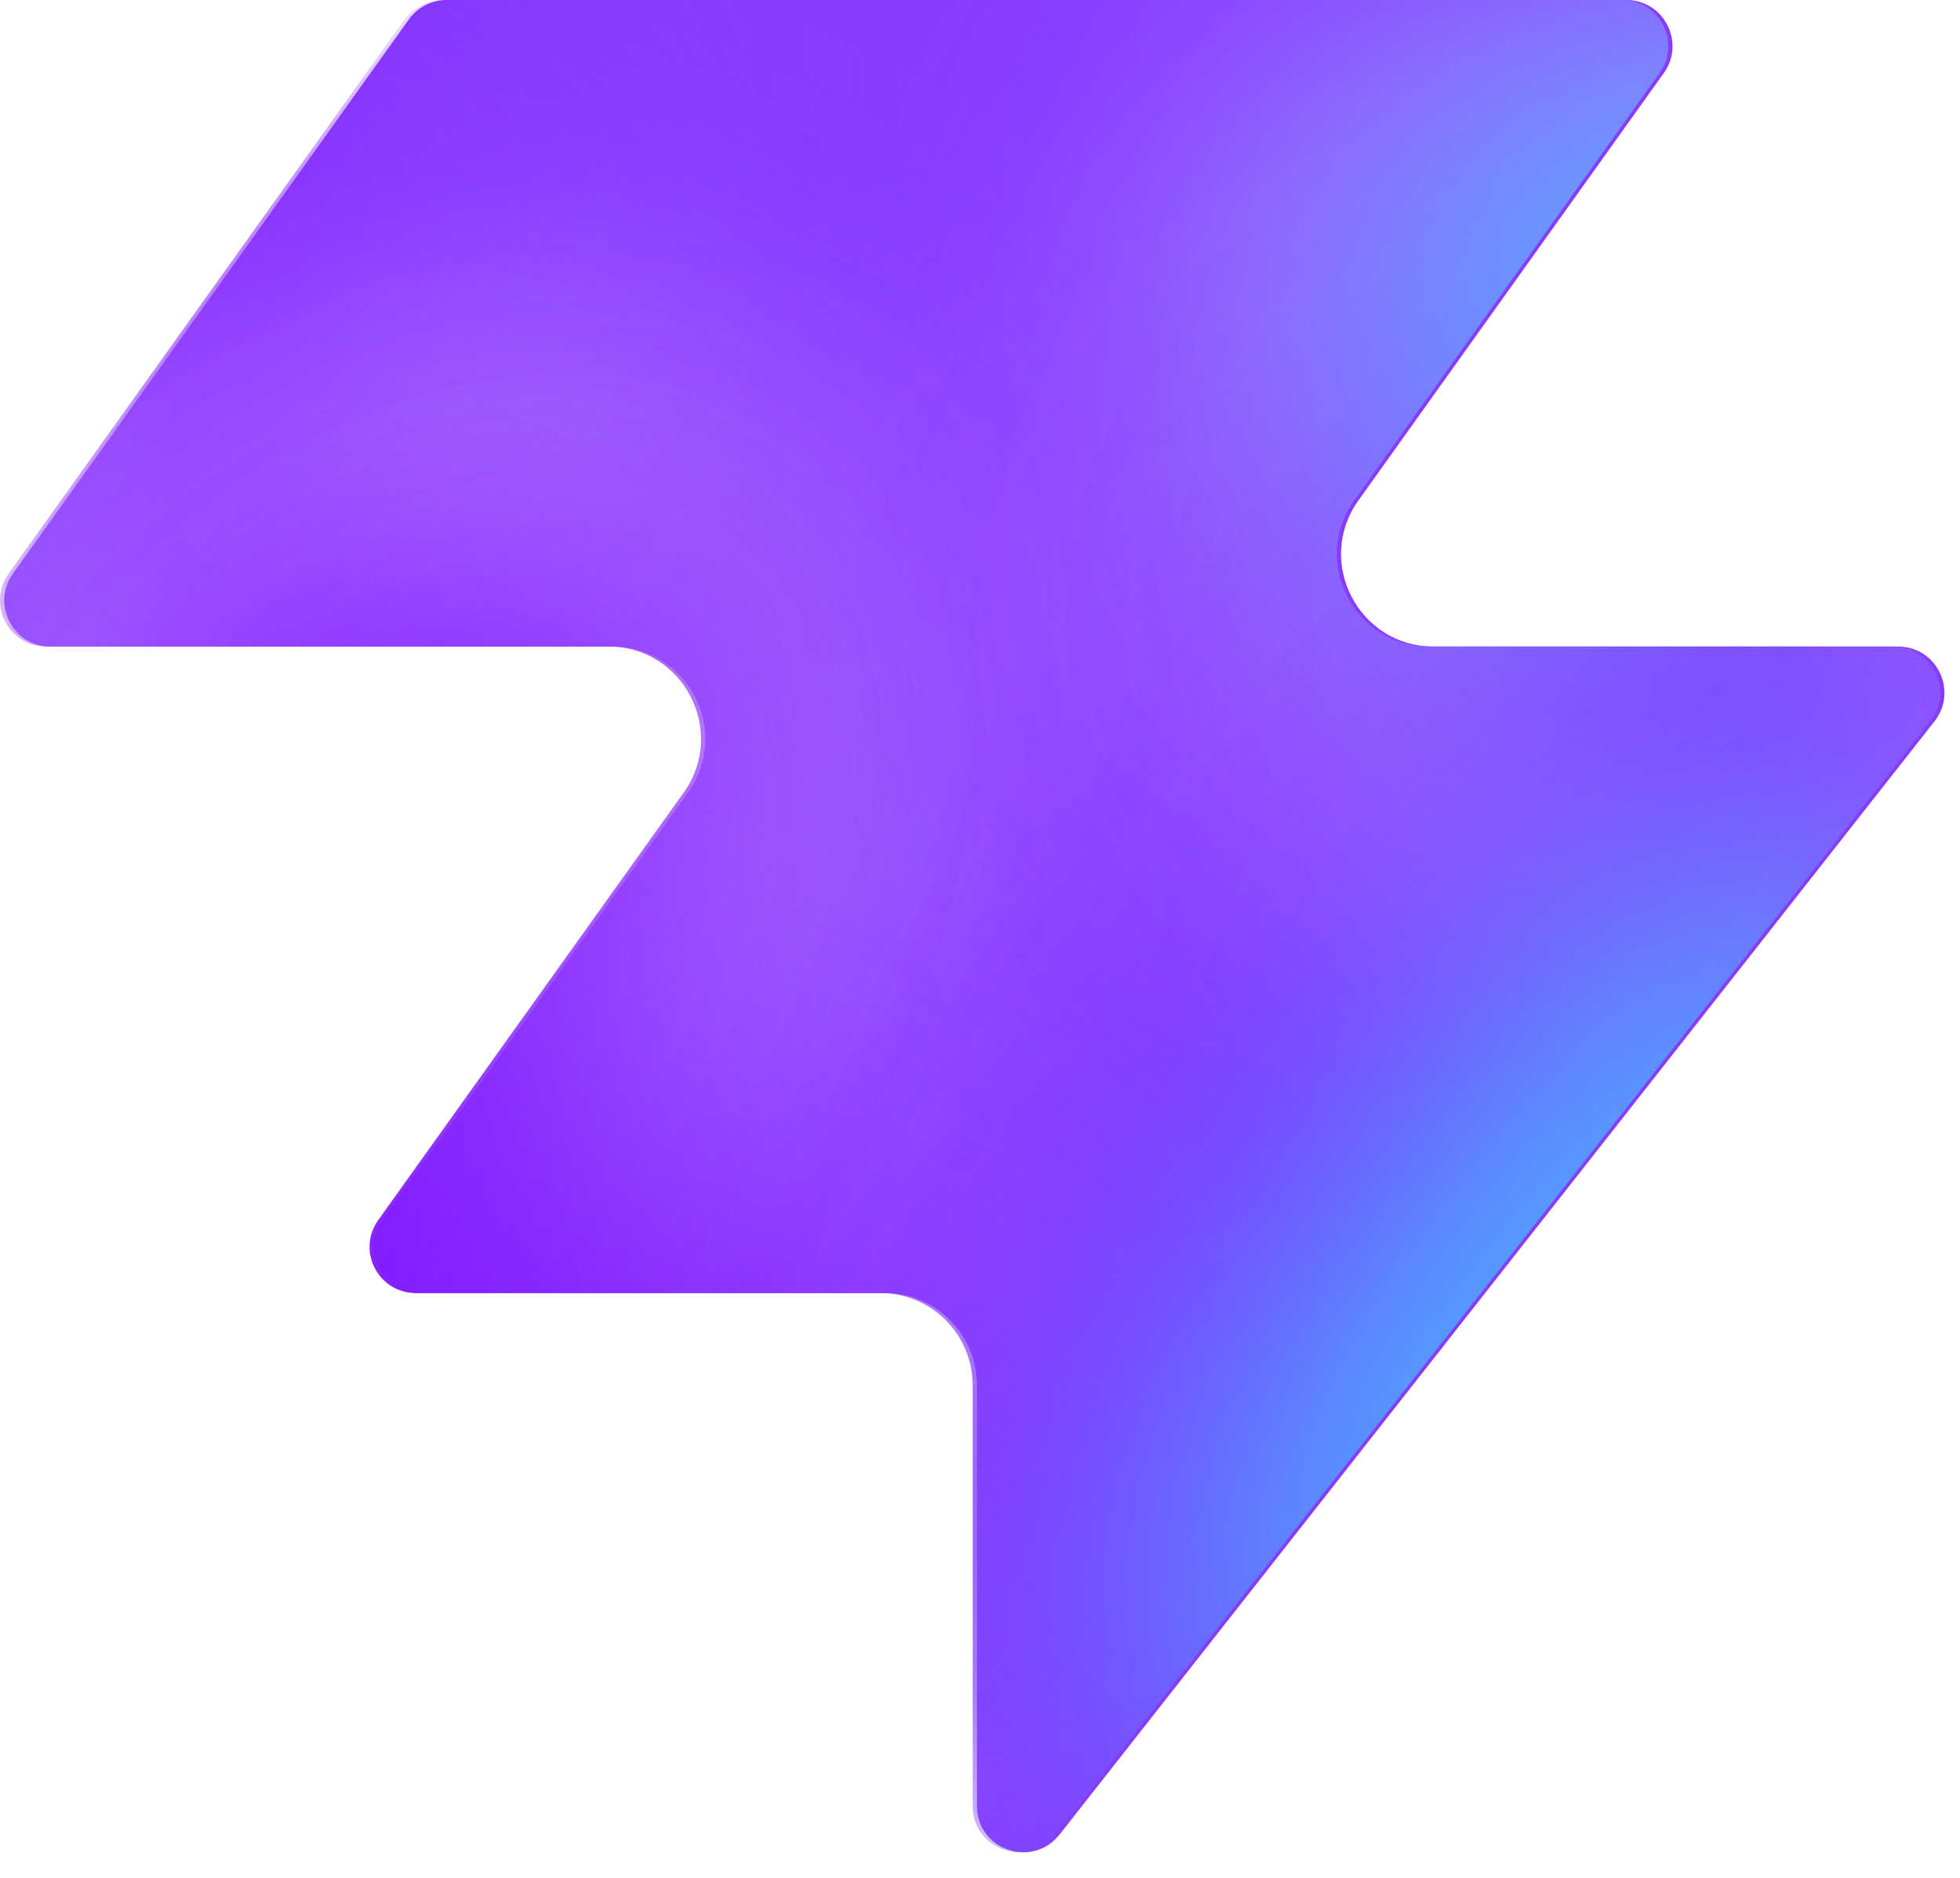
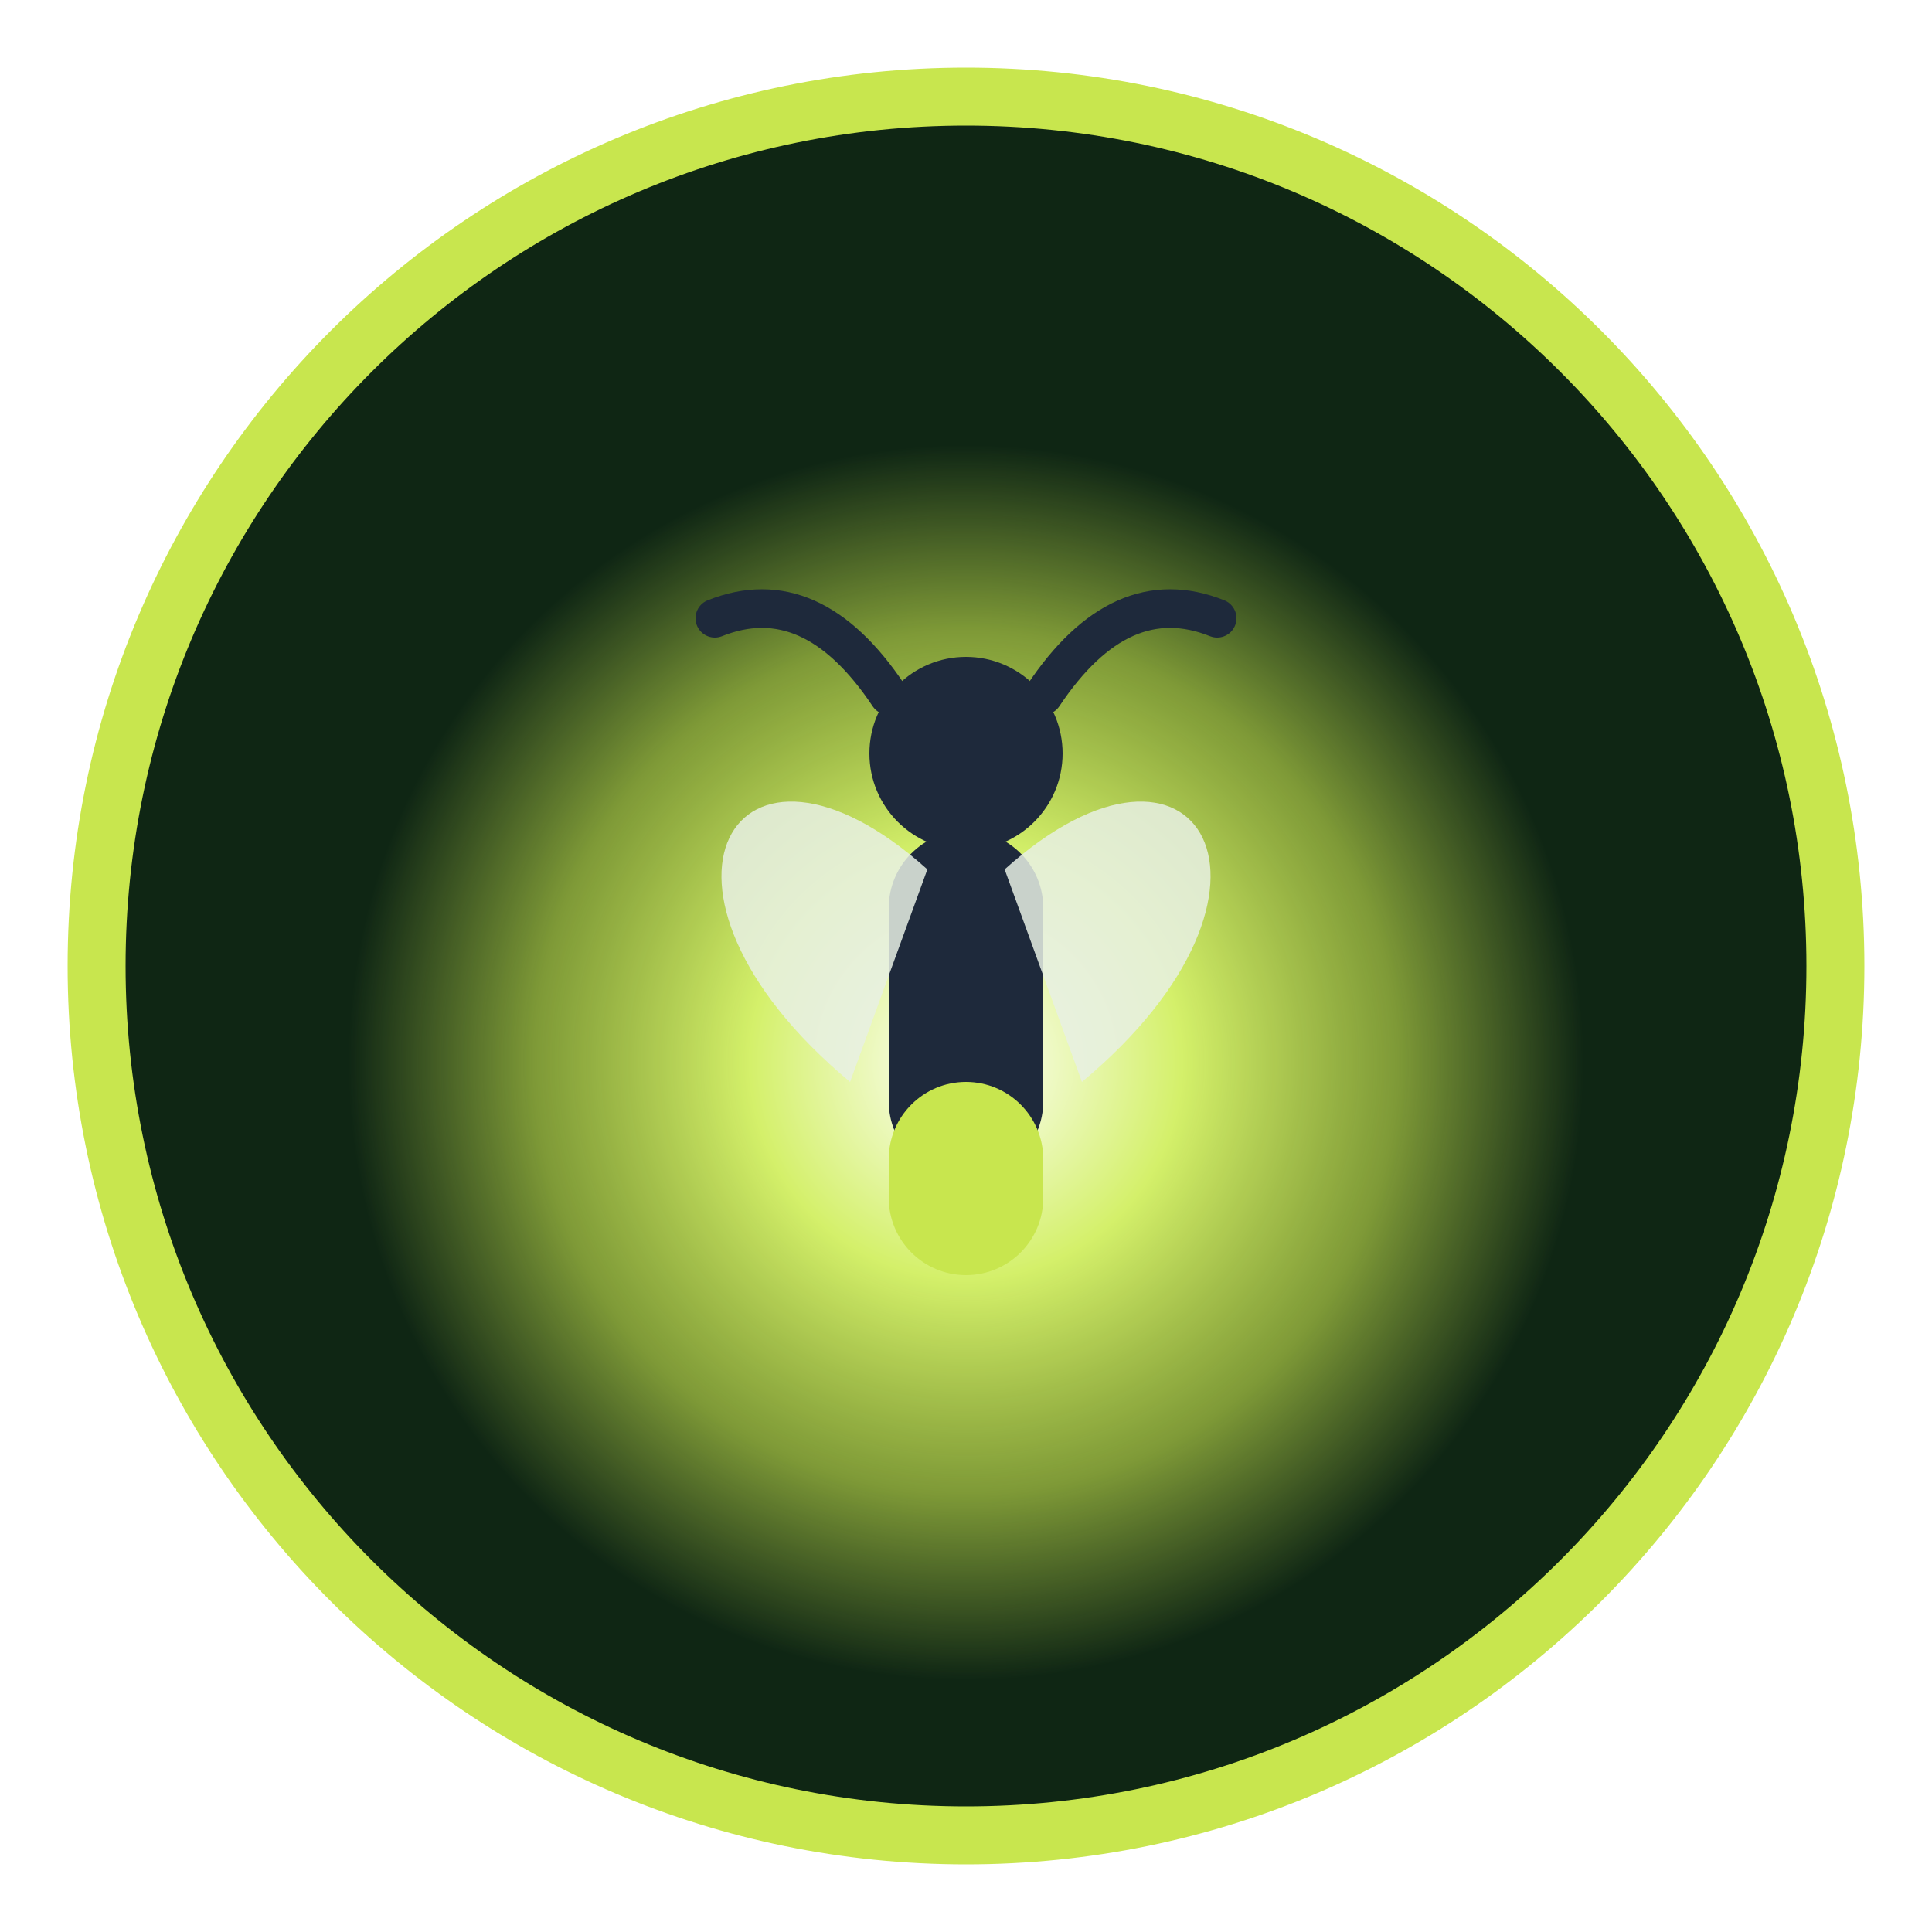
- <svg xmlns="http://www.w3.org/2000/svg" width="48" height="46" fill="none" viewBox="0 0 48 46">
-   <path fill="#863bff" d="M25.946 44.938c-.664.845-2.021.375-2.021-.698V33.937a2.26 2.26 0 0 0-2.262-2.262H10.287c-.92 0-1.456-1.04-.92-1.788l7.48-10.471c1.07-1.497 0-3.578-1.842-3.578H1.237c-.92 0-1.456-1.04-.92-1.788L10.013.474c.214-.297.556-.474.92-.474h28.894c.92 0 1.456 1.04.92 1.788l-7.48 10.471c-1.07 1.498 0 3.579 1.842 3.579h11.377c.943 0 1.473 1.088.89 1.83L25.947 44.94z" style="fill:#863bff;fill:color(display-p3 .525 .23 1);fill-opacity:1" />
-   <mask id="a" width="48" height="46" x="0" y="0" maskUnits="userSpaceOnUse" style="mask-type:alpha">
-     <path fill="#000" d="M25.842 44.938c-.664.844-2.021.375-2.021-.698V33.937a2.26 2.26 0 0 0-2.262-2.262H10.183c-.92 0-1.456-1.04-.92-1.788l7.48-10.471c1.07-1.498 0-3.579-1.842-3.579H1.133c-.92 0-1.456-1.04-.92-1.787L9.91.473c.214-.297.556-.474.92-.474h28.894c.92 0 1.456 1.04.92 1.788l-7.48 10.471c-1.07 1.498 0 3.578 1.842 3.578h11.377c.943 0 1.473 1.088.89 1.832L25.843 44.94z" style="fill:#000;fill-opacity:1" />
-   </mask>
-   <g mask="url(#a)">
-     <g filter="url(#b)">
-       <ellipse cx="5.508" cy="14.704" fill="#ede6ff" rx="5.508" ry="14.704" style="fill:#ede6ff;fill:color(display-p3 .927 .903 1);fill-opacity:1" transform="matrix(.00324 1 1 -.00324 -4.47 31.516)" />
-     </g>
-     <g filter="url(#c)">
-       <ellipse cx="10.399" cy="29.851" fill="#ede6ff" rx="10.399" ry="29.851" style="fill:#ede6ff;fill:color(display-p3 .927 .903 1);fill-opacity:1" transform="matrix(.00324 1 1 -.00324 -39.328 7.883)" />
-     </g>
-     <g filter="url(#d)">
-       <ellipse cx="5.508" cy="30.487" fill="#7e14ff" rx="5.508" ry="30.487" style="fill:#7e14ff;fill:color(display-p3 .492 .077 1);fill-opacity:1" transform="rotate(89.814 -25.913 -14.639)scale(1 -1)" />
-     </g>
-     <g filter="url(#e)">
-       <ellipse cx="5.508" cy="30.599" fill="#7e14ff" rx="5.508" ry="30.599" style="fill:#7e14ff;fill:color(display-p3 .492 .077 1);fill-opacity:1" transform="rotate(89.814 -32.644 -3.334)scale(1 -1)" />
-     </g>
-     <g filter="url(#f)">
-       <ellipse cx="5.508" cy="30.599" fill="#7e14ff" rx="5.508" ry="30.599" style="fill:#7e14ff;fill:color(display-p3 .492 .077 1);fill-opacity:1" transform="matrix(.00324 1 1 -.00324 -34.34 30.47)" />
-     </g>
-     <g filter="url(#g)">
-       <ellipse cx="14.072" cy="22.078" fill="#ede6ff" rx="14.072" ry="22.078" style="fill:#ede6ff;fill:color(display-p3 .927 .903 1);fill-opacity:1" transform="rotate(93.35 24.506 48.493)scale(-1 1)" />
-     </g>
-     <g filter="url(#h)">
-       <ellipse cx="3.47" cy="21.501" fill="#7e14ff" rx="3.47" ry="21.501" style="fill:#7e14ff;fill:color(display-p3 .492 .077 1);fill-opacity:1" transform="rotate(89.009 28.708 47.59)scale(-1 1)" />
-     </g>
-     <g filter="url(#i)">
-       <ellipse cx="3.47" cy="21.501" fill="#7e14ff" rx="3.47" ry="21.501" style="fill:#7e14ff;fill:color(display-p3 .492 .077 1);fill-opacity:1" transform="rotate(89.009 28.708 47.59)scale(-1 1)" />
-     </g>
-     <g filter="url(#j)">
-       <ellipse cx=".387" cy="8.972" fill="#7e14ff" rx="4.407" ry="29.108" style="fill:#7e14ff;fill:color(display-p3 .492 .077 1);fill-opacity:1" transform="rotate(39.51 .387 8.972)" />
-     </g>
-     <g filter="url(#k)">
-       <ellipse cx="47.523" cy="-6.092" fill="#7e14ff" rx="4.407" ry="29.108" style="fill:#7e14ff;fill:color(display-p3 .492 .077 1);fill-opacity:1" transform="rotate(37.892 47.523 -6.092)" />
-     </g>
-     <g filter="url(#l)">
-       <ellipse cx="41.412" cy="6.333" fill="#47bfff" rx="5.971" ry="9.665" style="fill:#47bfff;fill:color(display-p3 .28 .748 1);fill-opacity:1" transform="rotate(37.892 41.412 6.333)" />
-     </g>
-     <g filter="url(#m)">
-       <ellipse cx="-1.879" cy="38.332" fill="#7e14ff" rx="4.407" ry="29.108" style="fill:#7e14ff;fill:color(display-p3 .492 .077 1);fill-opacity:1" transform="rotate(37.892 -1.88 38.332)" />
-     </g>
-     <g filter="url(#n)">
-       <ellipse cx="-1.879" cy="38.332" fill="#7e14ff" rx="4.407" ry="29.108" style="fill:#7e14ff;fill:color(display-p3 .492 .077 1);fill-opacity:1" transform="rotate(37.892 -1.88 38.332)" />
-     </g>
-     <g filter="url(#o)">
-       <ellipse cx="35.651" cy="29.907" fill="#7e14ff" rx="4.407" ry="29.108" style="fill:#7e14ff;fill:color(display-p3 .492 .077 1);fill-opacity:1" transform="rotate(37.892 35.651 29.907)" />
-     </g>
-     <g filter="url(#p)">
-       <ellipse cx="38.418" cy="32.4" fill="#47bfff" rx="5.971" ry="15.297" style="fill:#47bfff;fill:color(display-p3 .28 .748 1);fill-opacity:1" transform="rotate(37.892 38.418 32.4)" />
-     </g>
-   </g>
+ <svg xmlns="http://www.w3.org/2000/svg" viewBox="0 0 100 100" width="100" height="100">
+   <circle cx="50" cy="50" r="45" fill="#0f2614" stroke="#c8e64e" stroke-width="3" />
  <defs>
-     <filter id="b" width="60.045" height="41.654" x="-19.77" y="16.149" color-interpolation-filters="sRGB" filterUnits="userSpaceOnUse">
-       <feFlood flood-opacity="0" result="BackgroundImageFix" />
-       <feBlend in="SourceGraphic" in2="BackgroundImageFix" result="shape" />
-       <feGaussianBlur result="effect1_foregroundBlur_2002_17158" stdDeviation="7.659" />
-     </filter>
-     <filter id="c" width="90.34" height="51.437" x="-54.613" y="-7.533" color-interpolation-filters="sRGB" filterUnits="userSpaceOnUse">
-       <feFlood flood-opacity="0" result="BackgroundImageFix" />
-       <feBlend in="SourceGraphic" in2="BackgroundImageFix" result="shape" />
-       <feGaussianBlur result="effect1_foregroundBlur_2002_17158" stdDeviation="7.659" />
-     </filter>
-     <filter id="d" width="79.355" height="29.4" x="-49.64" y="2.03" color-interpolation-filters="sRGB" filterUnits="userSpaceOnUse">
-       <feFlood flood-opacity="0" result="BackgroundImageFix" />
-       <feBlend in="SourceGraphic" in2="BackgroundImageFix" result="shape" />
-       <feGaussianBlur result="effect1_foregroundBlur_2002_17158" stdDeviation="4.596" />
-     </filter>
-     <filter id="e" width="79.579" height="29.4" x="-45.045" y="20.029" color-interpolation-filters="sRGB" filterUnits="userSpaceOnUse">
-       <feFlood flood-opacity="0" result="BackgroundImageFix" />
-       <feBlend in="SourceGraphic" in2="BackgroundImageFix" result="shape" />
-       <feGaussianBlur result="effect1_foregroundBlur_2002_17158" stdDeviation="4.596" />
-     </filter>
-     <filter id="f" width="79.579" height="29.4" x="-43.513" y="21.178" color-interpolation-filters="sRGB" filterUnits="userSpaceOnUse">
-       <feFlood flood-opacity="0" result="BackgroundImageFix" />
-       <feBlend in="SourceGraphic" in2="BackgroundImageFix" result="shape" />
-       <feGaussianBlur result="effect1_foregroundBlur_2002_17158" stdDeviation="4.596" />
-     </filter>
-     <filter id="g" width="74.749" height="58.852" x="15.756" y="-17.901" color-interpolation-filters="sRGB" filterUnits="userSpaceOnUse">
-       <feFlood flood-opacity="0" result="BackgroundImageFix" />
-       <feBlend in="SourceGraphic" in2="BackgroundImageFix" result="shape" />
-       <feGaussianBlur result="effect1_foregroundBlur_2002_17158" stdDeviation="7.659" />
-     </filter>
-     <filter id="h" width="61.377" height="25.362" x="23.548" y="2.284" color-interpolation-filters="sRGB" filterUnits="userSpaceOnUse">
-       <feFlood flood-opacity="0" result="BackgroundImageFix" />
-       <feBlend in="SourceGraphic" in2="BackgroundImageFix" result="shape" />
-       <feGaussianBlur result="effect1_foregroundBlur_2002_17158" stdDeviation="4.596" />
-     </filter>
-     <filter id="i" width="61.377" height="25.362" x="23.548" y="2.284" color-interpolation-filters="sRGB" filterUnits="userSpaceOnUse">
-       <feFlood flood-opacity="0" result="BackgroundImageFix" />
-       <feBlend in="SourceGraphic" in2="BackgroundImageFix" result="shape" />
-       <feGaussianBlur result="effect1_foregroundBlur_2002_17158" stdDeviation="4.596" />
-     </filter>
-     <filter id="j" width="56.045" height="63.649" x="-27.636" y="-22.853" color-interpolation-filters="sRGB" filterUnits="userSpaceOnUse">
-       <feFlood flood-opacity="0" result="BackgroundImageFix" />
-       <feBlend in="SourceGraphic" in2="BackgroundImageFix" result="shape" />
-       <feGaussianBlur result="effect1_foregroundBlur_2002_17158" stdDeviation="4.596" />
-     </filter>
-     <filter id="k" width="54.814" height="64.646" x="20.116" y="-38.415" color-interpolation-filters="sRGB" filterUnits="userSpaceOnUse">
-       <feFlood flood-opacity="0" result="BackgroundImageFix" />
-       <feBlend in="SourceGraphic" in2="BackgroundImageFix" result="shape" />
-       <feGaussianBlur result="effect1_foregroundBlur_2002_17158" stdDeviation="4.596" />
-     </filter>
-     <filter id="l" width="33.541" height="35.313" x="24.641" y="-11.323" color-interpolation-filters="sRGB" filterUnits="userSpaceOnUse">
-       <feFlood flood-opacity="0" result="BackgroundImageFix" />
-       <feBlend in="SourceGraphic" in2="BackgroundImageFix" result="shape" />
-       <feGaussianBlur result="effect1_foregroundBlur_2002_17158" stdDeviation="4.596" />
-     </filter>
-     <filter id="m" width="54.814" height="64.646" x="-29.286" y="6.009" color-interpolation-filters="sRGB" filterUnits="userSpaceOnUse">
-       <feFlood flood-opacity="0" result="BackgroundImageFix" />
-       <feBlend in="SourceGraphic" in2="BackgroundImageFix" result="shape" />
-       <feGaussianBlur result="effect1_foregroundBlur_2002_17158" stdDeviation="4.596" />
-     </filter>
-     <filter id="n" width="54.814" height="64.646" x="-29.286" y="6.009" color-interpolation-filters="sRGB" filterUnits="userSpaceOnUse">
-       <feFlood flood-opacity="0" result="BackgroundImageFix" />
-       <feBlend in="SourceGraphic" in2="BackgroundImageFix" result="shape" />
-       <feGaussianBlur result="effect1_foregroundBlur_2002_17158" stdDeviation="4.596" />
-     </filter>
-     <filter id="o" width="54.814" height="64.646" x="8.244" y="-2.416" color-interpolation-filters="sRGB" filterUnits="userSpaceOnUse">
-       <feFlood flood-opacity="0" result="BackgroundImageFix" />
-       <feBlend in="SourceGraphic" in2="BackgroundImageFix" result="shape" />
-       <feGaussianBlur result="effect1_foregroundBlur_2002_17158" stdDeviation="4.596" />
-     </filter>
-     <filter id="p" width="39.409" height="43.623" x="18.713" y="10.588" color-interpolation-filters="sRGB" filterUnits="userSpaceOnUse">
-       <feFlood flood-opacity="0" result="BackgroundImageFix" />
-       <feBlend in="SourceGraphic" in2="BackgroundImageFix" result="shape" />
-       <feGaussianBlur result="effect1_foregroundBlur_2002_17158" stdDeviation="4.596" />
-     </filter>
+     <radialGradient id="glow" cx="50%" cy="50%" r="50%">
+       <stop offset="0%" stop-color="#ffffff" />
+       <stop offset="35%" stop-color="#d4f06a" />
+       <stop offset="70%" stop-color="#c8e64e" stop-opacity="0.6" />
+       <stop offset="100%" stop-color="#c8e64e" stop-opacity="0" />
+     </radialGradient>
  </defs>
+   <circle cx="50" cy="55" r="32" fill="url(#glow)" />
+   <path d="M46 36 Q42 30, 37 32" stroke="#1e293b" stroke-width="2" fill="none" stroke-linecap="round" />
+   <path d="M54 36 Q58 30, 63 32" stroke="#1e293b" stroke-width="2" fill="none" stroke-linecap="round" />
+   <circle cx="50" cy="39" r="5" fill="#1e293b" />
+   <rect x="46" y="43" width="8" height="18" rx="4" fill="#1e293b" />
+   <rect x="46" y="56" width="8" height="10" rx="4" fill="#c8e64e" />
+   <path d="M48 45 C38 36, 32 46, 44 56 Z" fill="#e8f0e4" fill-opacity="0.85" />
+   <path d="M52 45 C62 36, 68 46, 56 56 Z" fill="#e8f0e4" fill-opacity="0.85" />
</svg>
